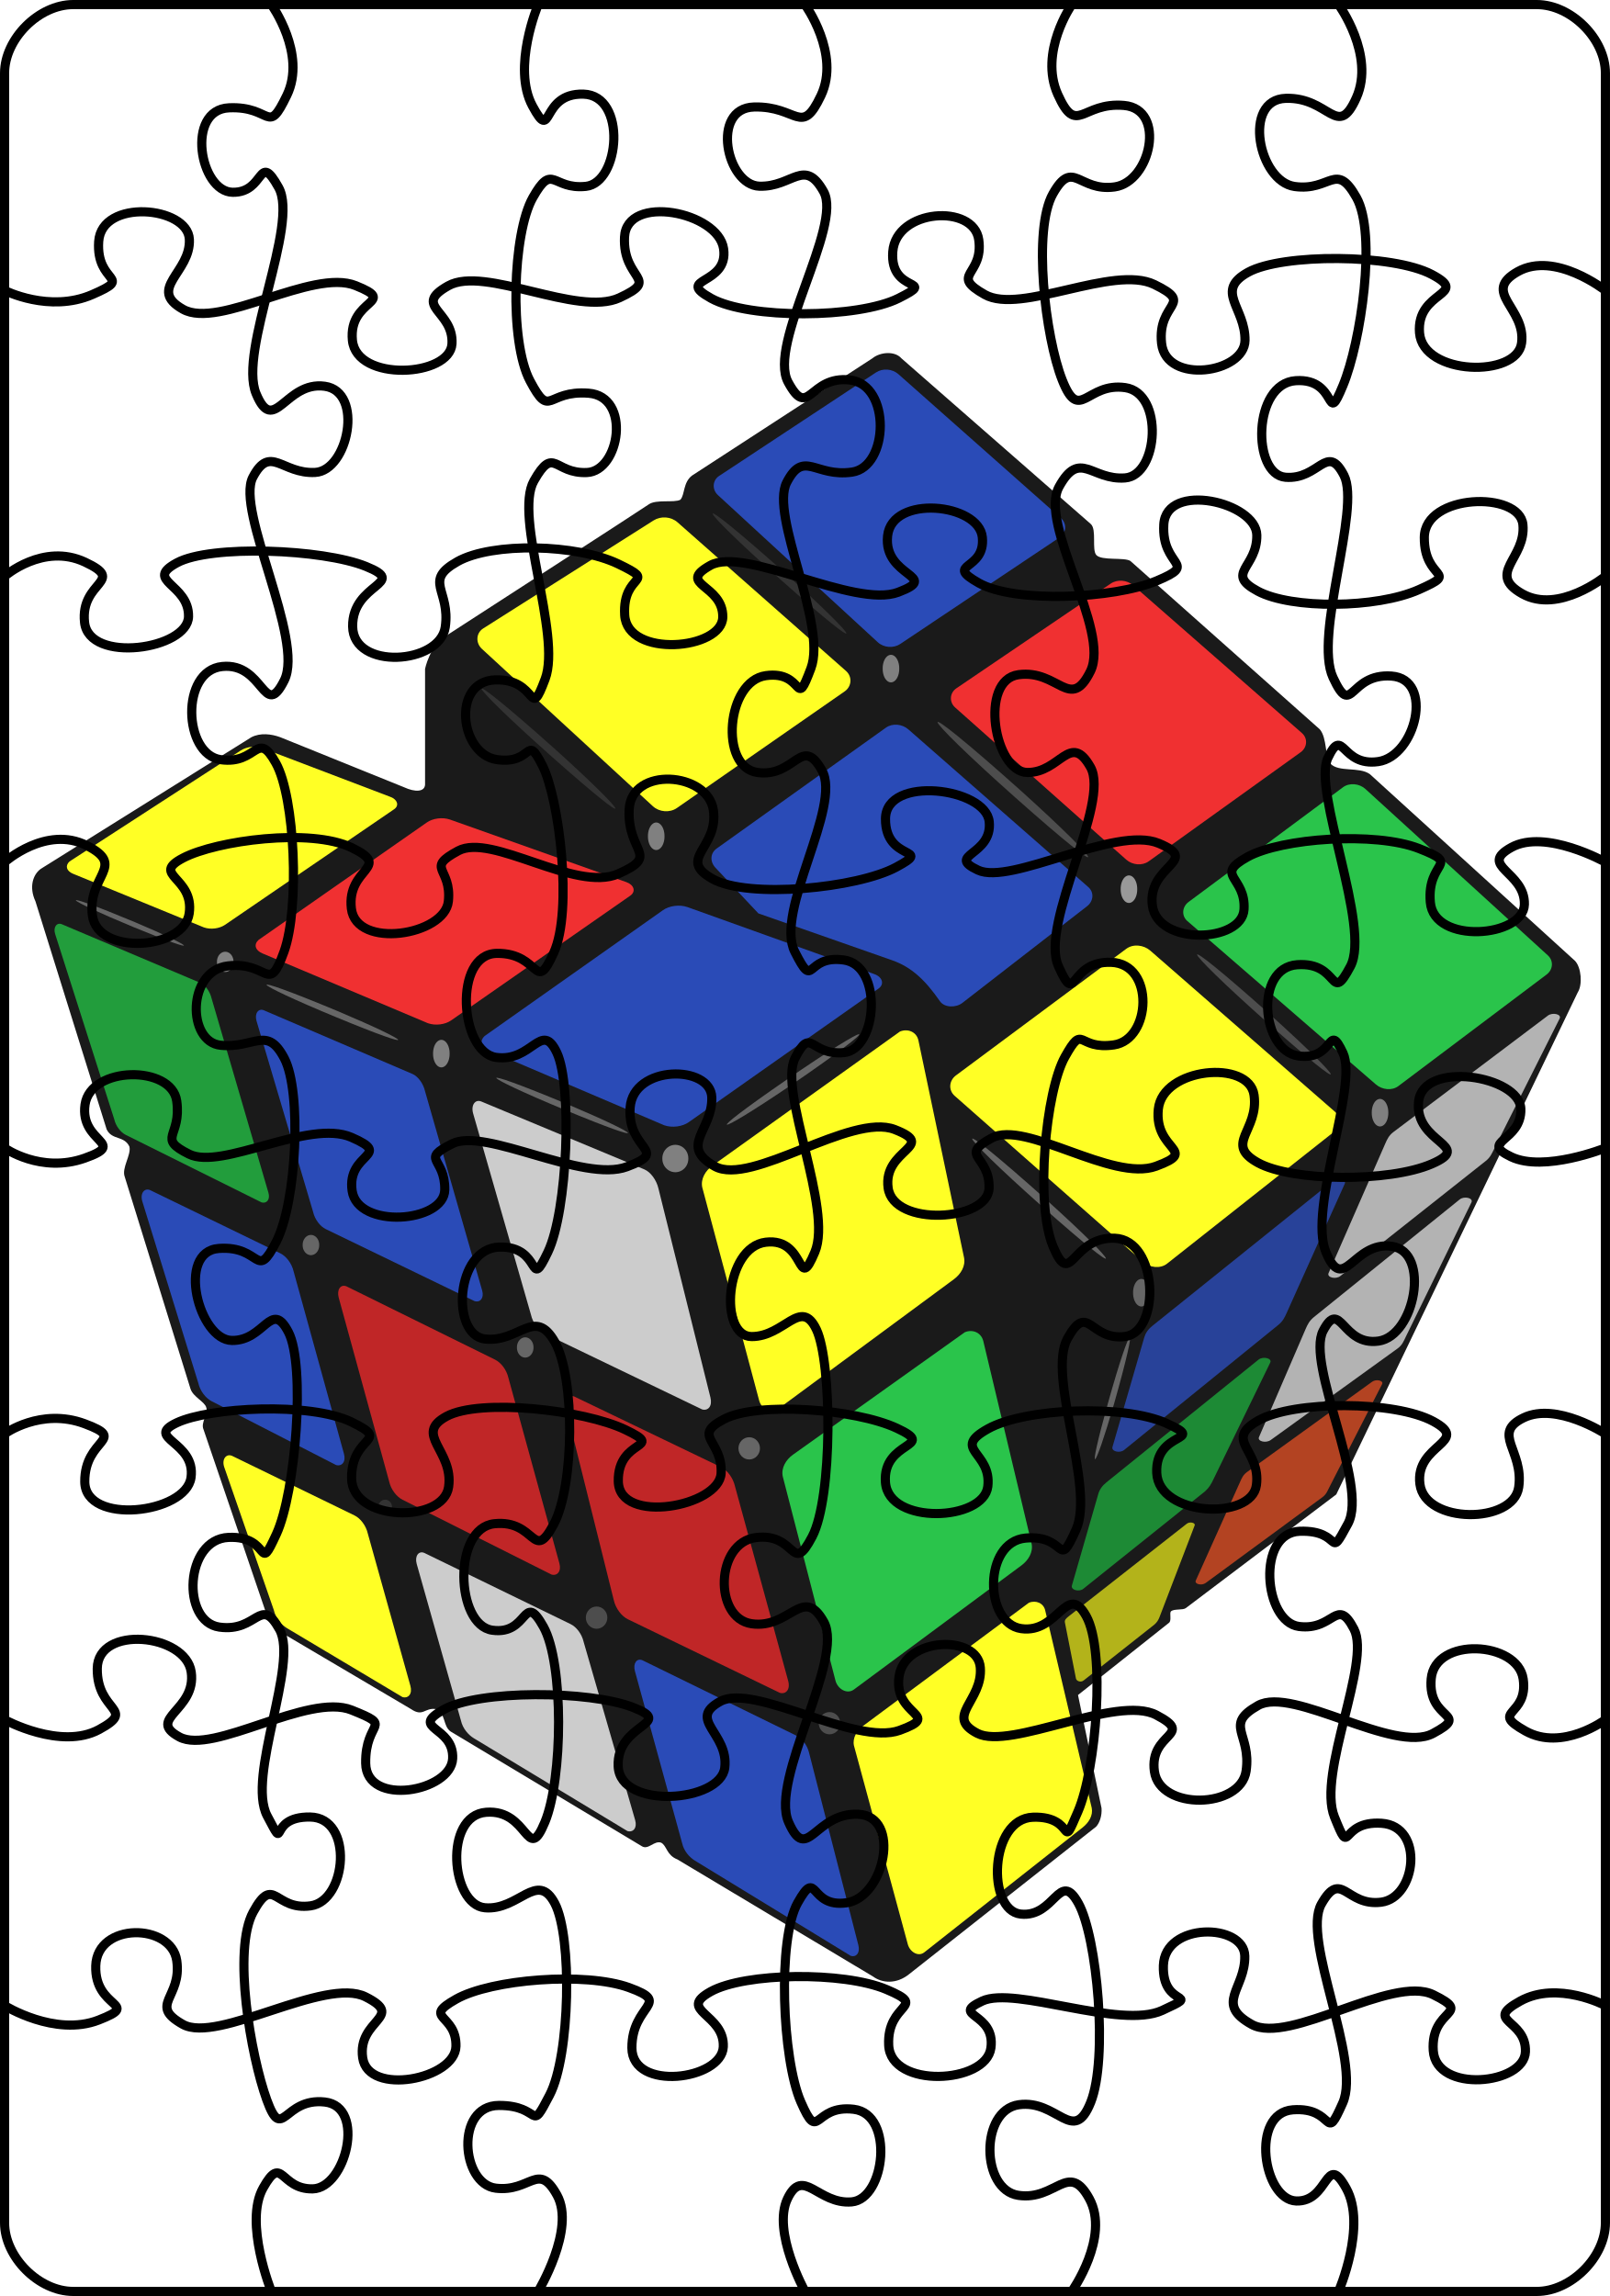
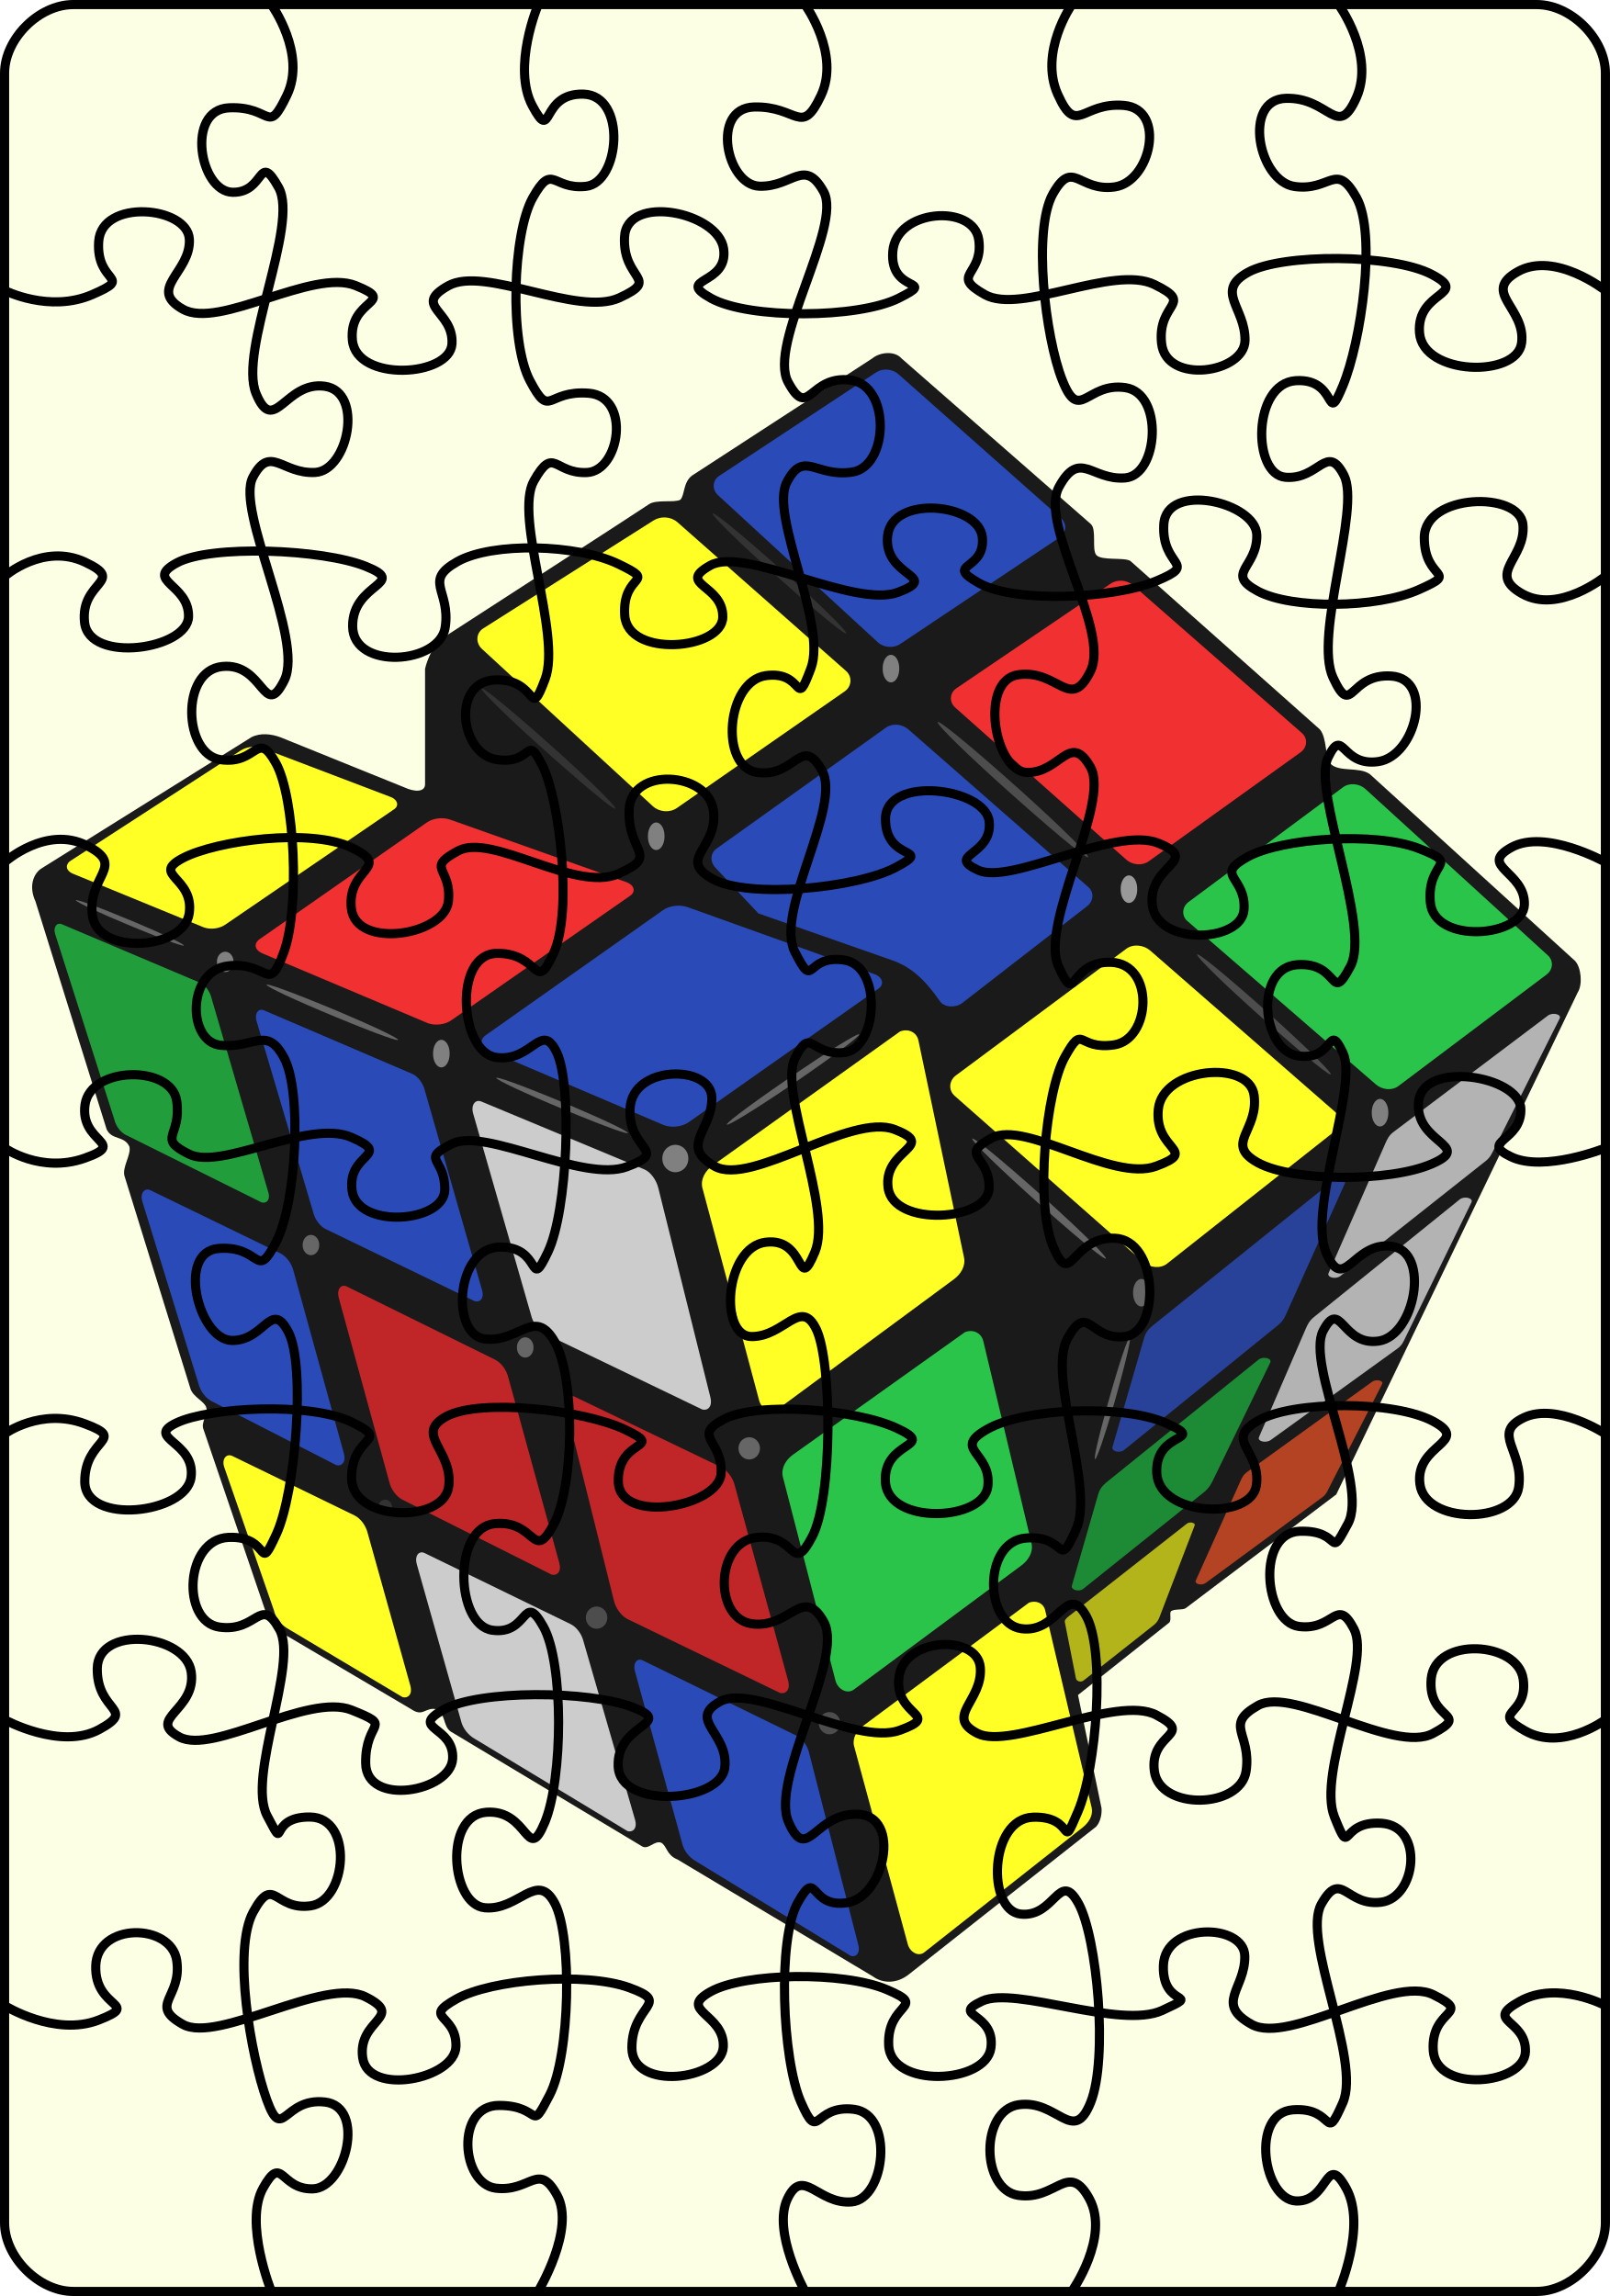
<svg xmlns="http://www.w3.org/2000/svg" id="svg2" viewBox="0 0 324.207 462.363" version="1.1" width="85.78mm" height="122.334mm">
  <defs id="defs25" />
-   <g id="layer1" transform="translate(-5.588717,-2.76695)">
+   <g id="layer1" transform="translate(-5.588717,-2.76695)" style="display:inline">
+     <path id="path4531" style="display:inline;fill:#fdffe4;fill-opacity:1;stroke:#000000;stroke-width:0;stroke-miterlimit:4;stroke-dasharray:none" d="m 6.497,17.736 c 0,-6.903 6.903,-13.806 13.806,-13.806 h 294.527 c 6.903,0 13.806,6.903 13.806,13.806 V 450.323 c 0,6.903 -6.903,13.806 -13.806,13.806 H 20.302 c -6.903,0 -13.806,-6.903 -13.806,-13.806 V 17.736" />
    <path d="m 91.184,160.767 v -23.31 c 0,0 0.922,-4.495 3.964,-6.481 3.042,-1.986 39.584,-25.576 41.082,-26.641 1.498,-1.065 5.127,-0.266 6.359,-0.932 0.928,-0.964 0.524,-3.524 2.384,-4.887 L 181.272,74.918 c 1.501,-1.242 4.465,-1.55 5.832,0.002 l 38.153,33.383 c 1.214,1.116 0.15,5.179 1.1,6.234 1.066,1.187 5.624,0.411 6.853,1.19 l 38.151,33.911 c 1.505,1.764 1.014,5.657 2.119,6.889 1.674,1.816 5.745,0.573 7.952,2.124 l 41.333,37.621 c 1.241,1.321 1.551,4.772 0.529,6.359 l -48.618,101.084 -30.311,22.895 c -0.587,0.433 -2.327,0.111 -2.952,0.62 -0.408,0.365 0.185,1.861 -0.431,2.34 l -18.313,14.536 4.737,22.775 c 0.115,1.485 -0.367,2.971 -1.09,3.739 l -37.626,29.676 c -2.582,2.095 -5.46,1.855 -7.324,0.479 l -39.354,-23.553 c -2.244,-0.885 -2.108,-2.746 -3.285,-3.381 -1.41,-0.485 -2.577,1.514 -3.867,0.729 L 96.342,351.461 c -1.615,-1.113 -0.909,-3.663 -3.021,-4.528 -2.237,-0.319 -2.535,1.665 -4.972,0 L 62.037,331.405 c -0.943,-0.462 -2.126,-1.76 -2.65,-3.18 l -12.82,-37.608 c -0.605,-1.353 0.984,-3.166 0.56,-4.4 -0.282,-1.174 -2.659,-2.128 -3.181,-3.781 L 30.712,239.762 c -0.691,-1.788 1.369,-4.452 0.928,-6.115 -1.068,-2.237 -3.511,-1.222 -4.578,-3.459 L 12.724,184.269 c -1.333,-2.873 -0.505,-5.402 1.09,-6.544 l 42.394,-26.497 c 1.811,-0.932 4.019,-0.665 5.83,0 l 24.907,10.069 c 2.211,1.02 4.157,0.977 4.24,-0.531 z" fill="#1a1a1a" id="path2" style="stroke-width:5.506" />
    <path d="m 211.311,162.129 c 17.175,15.517 18.97,19.228 -1.189,1.31 -20.159,-17.918 -22.21,-22.247 1.189,-1.31 z" fill="#4d4d4d" id="path4" style="stroke-width:5.506" />
    <path d="m 139.4,171.172 a 1.667,2.708 0 1 0 -3.333,0 1.667,2.708 0 1 0 3.333,0" fill="#808080" id="path6" style="stroke-width:5.506" />
    <path d="m 234.593,181.83 a 1.667,2.708 0 1 0 -3.333,0 1.667,2.708 0 1 0 3.333,0" fill="#999999" id="path8" style="stroke-width:5.506" />
    <path d="m 261.674,207.372 c 15.24,13.769 16.833,17.062 -1.056,1.163 -17.888,-15.9 -19.708,-19.741 1.056,-1.163 z" fill="#4d4d4d" id="path10" style="stroke-width:5.506" />
    <path d="m 285.156,226.837 a 1.667,2.708 0 1 0 -3.333,0 1.667,2.708 0 1 0 3.333,0" fill="#808080" id="path12" style="stroke-width:5.506" />
    <path d="m 237.094,263.092 a 1.667,2.708 0 1 0 -3.333,0 1.667,2.708 0 1 0 3.333,0" fill="#666666" id="path14" style="stroke-width:5.506" />
    <path d="m 216.387,244.461 c 15.24,13.768 16.833,17.062 -1.055,1.163 -17.888,-15.899 -19.708,-19.741 1.055,-1.163 z" fill="#666666" id="path16" style="stroke-width:5.506" />
    <path d="m 186.67,137.408 a 1.667,2.708 0 1 0 -3.333,0 1.667,2.708 0 1 0 3.333,0" fill="#808080" id="path18" style="stroke-width:5.506" />
    <path d="m 164.129,118.585 c 15.24,13.768 16.833,17.062 -1.055,1.163 -17.888,-15.9 -19.708,-19.741 1.055,-1.163 z" fill="#333333" id="path20" style="stroke-width:5.506" />
    <path d="m 117.609,153.848 c 15.24,13.769 16.833,17.062 -1.055,1.163 -17.888,-15.9 -19.708,-19.741 1.055,-1.163 z" fill="#333333" id="path22" style="stroke-width:5.506" />
    <path d="m 144.2,236.068 a 2.618,2.708 0 1 0 -5.235,0 2.618,2.708 0 1 0 5.235,0" fill="#808080" id="path24" style="stroke-width:5.506" />
    <path d="m 96.13,214.941 a 1.667,2.708 0 1 0 -3.333,0 1.667,2.708 0 1 0 3.333,0" fill="#808080" id="path26" style="stroke-width:5.506" />
    <path d="m 52.612,196.465 a 1.667,1.99 0 1 0 -3.333,0 1.667,1.99 0 1 0 3.333,0" fill="#808080" id="path28" style="stroke-width:5.506" />
    <path d="m 69.869,253.49 a 1.667,1.99 0 1 0 -3.333,0 1.667,1.99 0 1 0 3.333,0" fill="#666666" id="path30" style="stroke-width:5.506" />
    <path d="m 158.625,294.433 a 2.165,2.24 0 1 0 -4.33,0 2.165,2.24 0 1 0 4.33,0" fill="#666666" id="path32" style="stroke-width:5.506" />
    <path d="m 174.793,349.78 a 2.165,2.24 0 1 0 -4.33,0 2.165,2.24 0 1 0 4.33,0" fill="#4d4d4d" id="path34" style="stroke-width:5.506" />
    <path d="m 127.89,328.522 a 2.165,2.24 0 1 0 -4.33,0 2.165,2.24 0 1 0 4.33,0" fill="#4d4d4d" id="path36" style="stroke-width:5.506" />
    <path d="m 84.526,306.186 a 1.367,1.415 0 1 0 -2.735,0 1.367,1.415 0 1 0 2.735,0" fill="#333333" id="path38" style="stroke-width:5.506" />
    <path d="m 113.02,274.116 a 1.667,1.99 0 1 0 -3.333,0 1.667,1.99 0 1 0 3.333,0" fill="#666666" id="path40" style="stroke-width:5.506" />
    <path d="m 120.042,225.217 c 15.036,6.358 17.092,8.415 -0.489,1.148 -17.581,-7.267 -19.949,-9.676 0.489,-1.148 z" fill="#666666" id="path42" style="stroke-width:5.506" />
    <path d="m 73.77,206.458 c 15.036,6.358 17.092,8.415 -0.489,1.148 -17.581,-7.266 -19.949,-9.676 0.489,-1.148 z" fill="#666666" id="path44" style="stroke-width:5.506" />
    <path d="m 32.779,188.479 c 12.345,5.221 14.032,6.909 -0.402,0.943 -14.434,-5.966 -16.378,-7.944 0.402,-0.943 z" fill="#666666" id="path46" style="stroke-width:5.506" />
    <path d="m 102.895,129.316 34.296,-21.739 c 1.469,-0.932 3.509,-0.798 4.828,0.365 l 33.921,29.931 c 1.319,1.164 1.166,3.133 -0.259,4.124 l -33.794,23.491 c -1.422,0.988 -3.535,0.825 -4.828,-0.365 l -34.423,-31.682 c -1.294,-1.192 -1.21,-3.192 0.259,-4.123 z" fill="#ffff25" id="path48" style="stroke-width:5.506" />
    <path d="M 150.399,98.611 181.983,77.773 c 1.358,-0.896 3.286,-0.749 4.518,0.342 l 32.734,29 c 1.231,1.09 1.105,2.957 -0.243,3.858 l -32.116,21.476 c -1.344,0.899 -3.308,0.772 -4.517,-0.342 l -32.203,-29.639 c -1.21,-1.114 -1.116,-2.962 0.243,-3.858 z" fill="#2a4bb7" id="path50" style="stroke-width:5.506" />
    <path d="m 198.17,141.379 31.084,-21.087 c 1.347,-0.914 3.28,-0.741 4.517,0.342 l 33.985,29.752 c 1.237,1.082 1.074,2.913 -0.243,3.858 l -30.615,21.976 c -1.313,0.942 -3.29,0.749 -4.517,-0.342 l -34.453,-30.64 c -1.229,-1.092 -1.105,-2.944 0.242,-3.858 z" fill="#f03031" id="path52" style="stroke-width:5.506" />
    <path d="m 244.941,184.396 31.084,-23.089 c 1.308,-0.971 3.305,-0.764 4.518,0.342 l 36.735,33.506 c 1.213,1.106 1.048,2.886 -0.243,3.858 l -29.865,22.475 c -1.288,0.969 -3.278,0.733 -4.517,-0.342 l -37.955,-32.892 c -1.239,-1.074 -1.065,-2.886 0.243,-3.858 z" fill="#2ac44b" id="path54" style="stroke-width:5.506" />
    <path d="m 149.9,173.643 34.085,-24.339 c 1.325,-0.946 3.282,-0.74 4.518,0.342 l 36.236,31.753 c 1.235,1.082 1.034,2.867 -0.243,3.858 l -25.114,19.475 c -1.272,0.987 -3.581,1.003 -4.517,-0.342 -2.962,-4.25 -5.704,-6.873 -9.635,-8.25 l -26.925,-9.435 -8.647,-9.203 c -1.124,-1.197 -1.082,-2.912 0.243,-3.858 z" fill="#2a4bb7" id="path56" style="stroke-width:5.506" />
    <path d="m 198.097,219.325 34.296,-25.491 c 1.396,-1.038 3.504,-0.789 4.829,0.365 l 37.172,32.433 c 1.325,1.155 1.1,3.05 -0.259,4.124 l -33.545,26.492 c -1.355,1.07 -3.512,0.796 -4.828,-0.366 l -37.924,-33.433 c -1.319,-1.163 -1.137,-3.086 0.259,-4.124 z" fill="#ffff25" id="path58" style="stroke-width:5.506" />
    <path d="m 276.386,241.146 -11.712,26.049 c -0.398,0.887 -0.766,1.648 -1.661,2.375 l -31.046,25.185 c -0.896,0.727 -2.617,0.289 -2.359,-0.597 l 6.394,-22.034 c 0.256,-0.883 0.763,-1.653 1.661,-2.375 l 36.363,-29.2 c 0.9,-0.722 2.758,-0.29 2.359,0.597 z" fill="#284299" id="path60" style="stroke-width:5.506" />
    <path d="m 319.656,207.881 -13.212,26.3 c -0.444,0.882 -0.755,1.657 -1.662,2.375 l -29.296,23.182 c -0.907,0.718 -2.745,0.284 -2.359,-0.597 l 11.397,-26.035 c 0.385,-0.878 0.735,-1.677 1.661,-2.375 l 31.112,-23.448 c 0.928,-0.699 2.802,-0.286 2.359,0.597 z" fill="#b3b3b3" id="path62" style="stroke-width:5.506" />
    <path d="m 301.898,244.898 -13.214,27.05 c -0.432,0.883 -0.713,1.69 -1.662,2.375 l -25.543,18.431 c -0.949,0.686 -2.74,0.285 -2.359,-0.597 l 9.395,-21.784 c 0.38,-0.88 0.766,-1.652 1.662,-2.375 l 29.361,-23.697 c 0.896,-0.724 2.79,-0.287 2.359,0.596 z" fill="#b3b3b3" id="path64" style="stroke-width:5.506" />
    <path d="m 261.38,277.162 -11.461,23.549 c -0.431,0.884 -0.821,1.612 -1.662,2.375 l -24.464,19.587 c -0.841,0.763 -2.601,0.287 -2.359,-0.596 l 5.313,-18.437 c 0.254,-0.88 0.767,-1.654 1.662,-2.375 l 30.612,-24.698 c 0.898,-0.723 2.79,-0.287 2.359,0.597 z" fill="#1d8a35" id="path66" style="stroke-width:5.506" />
    <path d="m 283.9,281.511 -10.624,20.769 c -0.379,0.741 -0.607,1.417 -1.399,1.999 l -23.502,17.266 c -0.792,0.582 -2.318,0.238 -1.985,-0.502 l 8.91,-19.837 c 0.332,-0.739 0.602,-1.425 1.399,-1.999 l 25.215,-18.198 c 0.797,-0.575 2.365,-0.24 1.986,0.502 z" fill="#b34322" id="path68" style="stroke-width:5.506" />
    <path d="m 246.145,309.997 -7.057,18.405 c -0.226,0.589 -0.509,1.088 -1.098,1.57 l -14.176,11.191 c -0.589,0.482 -1.454,0.143 -1.56,-0.394 l -2.223,-11.262 c -0.106,-0.535 0.234,-0.816 0.821,-1.294 l 23.733,-18.609 c 0.599,-0.47 1.822,-0.192 1.56,0.394 z" fill="#b3b31a" id="path70" style="stroke-width:5.506" />
    <path d="m 229.943,285.409 c -4.03,13.941 -5.735,15.999 -1.186,-0.279 4.549,-16.279 6.552,-18.656 1.186,0.279 z" fill="#666666" id="path72" style="stroke-width:5.506" />
    <path d="m 162.175,286.573 35.486,-26.182 c 1.4,-1.033 2.409,-2.664 2.055,-4.385 l -9.181,-43.71 c -0.36,-1.719 -2.115,-2.457 -3.719,-1.801 l -37.755,27.003 c -1.401,1.003 -2.42,2.667 -2.055,4.385 l 11.449,42.889 c 0.446,1.698 2.32,2.834 3.719,1.801 z" fill="#ffff25" id="path74" style="stroke-width:5.506" />
    <path d="m 177.548,342.998 33.72,-24.983 c 1.398,-1.035 2.409,-2.664 2.055,-4.385 l -9.722,-40.784 c -0.406,-1.706 -2.116,-2.457 -3.719,-1.801 l -34.612,24.662 c -1.398,0.996 -2.419,2.667 -2.055,4.385 l 10.613,41.106 c 0.439,1.696 2.32,2.834 3.719,1.8 z" fill="#2ac44b" id="path76" style="stroke-width:5.506" />
    <path d="m 191.709,395.928 31.889,-25.145 c 1.223,-0.964 2.147,-2.404 1.831,-3.957 l -9.345,-39.67 c -0.296,-1.556 -1.886,-2.217 -3.315,-1.625 l -33.389,24.8 c -1.234,0.916 -2.156,2.407 -1.831,3.957 l 10.846,40.014 c 0.414,1.524 2.092,2.589 3.314,1.625 z" fill="#ffff25" id="path78" style="stroke-width:5.506" />
    <path d="m 182.483,201.853 -38.211,26.899 c -1.265,0.891 -3.307,1.182 -4.936,0.617 l -35.328,-15.068 c -1.551,-0.662 -1.896,-1.925 -0.812,-2.918 l 35.9,-25.33 c 1.253,-0.883 3.314,-1.188 4.936,-0.617 l 37.639,13.499 c 1.615,0.58 2.076,2.027 0.812,2.918 z" fill="#2a4bb7" id="path80" style="stroke-width:5.506" />
    <path d="m 132.503,183.137 -36.066,25.114 c -1.193,0.832 -3.122,1.103 -4.659,0.576 l -33.345,-14.068 c -1.464,-0.618 -1.79,-1.797 -0.766,-2.724 l 33.884,-23.649 c 1.182,-0.825 3.128,-1.109 4.659,-0.576 l 35.526,12.603 c 1.524,0.541 1.96,1.892 0.767,2.724 z" fill="#f03031" id="path82" style="stroke-width:5.506" />
    <path d="m 84.943,165.736 -34.044,23.27 c -1.097,0.75 -2.843,1.004 -4.243,0.524 L 20.293,178.721 c -1.343,-0.55 -1.63,-1.636 -0.698,-2.48 L 54.055,153.904 c 1.114,-0.722 2.848,-1.01 4.242,-0.525 l 25.948,9.877 c 1.364,0.52 1.795,1.73 0.698,2.48 z" fill="#ffff25" id="path84" style="stroke-width:5.506" />
    <path d="m 102.548,224.6 32.801,13.658 c 1.247,0.52 2.448,2.145 2.838,3.874 l 10.462,42.049 c 0.43,1.726 -0.447,2.756 -1.679,2.409 l -31.629,-15.226 c -1.231,-0.592 -2.455,-2.147 -2.837,-3.873 l -11.635,-40.481 c -0.493,-1.716 0.431,-2.958 1.679,-2.409 z" fill="#cccccc" id="path86" style="stroke-width:5.506" />
    <path d="m 121.261,284.01 29.495,14.189 c 1.247,0.6 2.448,2.145 2.837,3.874 l 10.712,39.184 c 0.471,1.724 -0.446,2.757 -1.678,2.409 L 132.019,328.847 c -1.232,-0.597 -2.455,-2.147 -2.837,-3.873 l -9.599,-38.555 c -0.429,-1.723 0.432,-2.958 1.679,-2.409 z" fill="#c02627" id="path88" style="stroke-width:5.506" />
    <path d="m 134.959,337.109 31.003,15.18 c 1.127,0.552 2.212,1.938 2.565,3.501 l 9.908,38.672 c 0.4,1.558 -0.403,2.491 -1.517,2.178 l -31.397,-19.184 c -1.1,-0.673 -2.219,-1.94 -2.565,-3.501 l -9.513,-34.668 c -0.426,-1.552 0.39,-2.674 1.517,-2.177 z" fill="#2a4bb7" id="path90" style="stroke-width:5.506" />
    <path d="m 58.755,206.228 29.88,12.805 c 1.116,0.478 2.191,1.919 2.54,3.467 l 11.504,40.139 c 0.442,1.541 -0.4,2.467 -1.502,2.156 L 71.177,250.275 c -1.1,-0.533 -2.197,-1.921 -2.539,-3.466 L 57.252,208.384 c -0.455,-1.536 0.386,-2.648 1.502,-2.156 z" fill="#2a4bb7" id="path92" style="stroke-width:5.506" />
    <path d="m 18.066,188.897 27.818,11.776 c 1.019,0.431 1.998,1.751 2.317,3.163 l 11.437,39.101 c 0.411,1.405 -0.364,2.252 -1.371,1.968 L 30.905,231.302 c -1.002,-0.498 -2.005,-1.753 -2.317,-3.163 L 16.695,190.864 c -0.445,-1.396 0.352,-2.415 1.371,-1.967 z" fill="#229d3c" id="path94" style="stroke-width:5.506" />
    <path d="m 75.383,261.818 29.903,14.754 c 1.177,0.581 2.31,2.024 2.679,3.656 l 10.264,37.342 c 0.448,1.627 -0.421,2.602 -1.585,2.274 L 86.638,304.778 c -1.162,-0.584 -2.317,-2.026 -2.679,-3.657 L 73.798,264.092 c -0.445,-1.622 0.407,-2.792 1.585,-2.274 z" fill="#c02627" id="path96" style="stroke-width:5.506" />
    <path d="m 35.837,242.436 26.203,12.725 c 1.177,0.571 2.31,2.024 2.679,3.656 l 10.13,36.7 c 0.45,1.627 -0.421,2.602 -1.585,2.274 L 48.2,284.938 c -1.159,-0.595 -2.318,-2.027 -2.679,-3.657 L 34.251,244.71 c -0.497,-1.615 0.408,-2.793 1.585,-2.274 z" fill="#2a4bb7" id="path98" style="stroke-width:5.506" />
    <path d="m 91.045,315.496 29.461,14.339 c 1.146,0.558 2.249,1.971 2.608,3.56 l 10.376,35.898 c 0.457,1.581 -0.41,2.533 -1.543,2.214 l -30.924,-18.686 c -1.122,-0.678 -2.257,-1.972 -2.608,-3.56 l -8.913,-31.551 c -0.445,-1.577 0.397,-2.719 1.543,-2.214 z" fill="#cccccc" id="path100" style="stroke-width:5.506" />
    <path d="m 52.331,295.949 24.645,11.991 c 1.177,0.573 2.31,2.024 2.679,3.656 l 8.573,30.652 c 0.455,1.625 -0.421,2.602 -1.585,2.274 l -23.233,-13.859 c -1.15,-0.687 -2.317,-2.026 -2.679,-3.657 L 50.745,298.223 c -0.555,-1.602 0.408,-2.793 1.585,-2.274 z" fill="#ffff25" id="path102" style="stroke-width:5.506" />
    <path d="m 164.674,221.429 c -15.177,10.278 -18.371,10.958 -0.783,-1.163 17.588,-12.12 21.304,-12.88 0.783,1.163 z" fill="#666666" id="path104" style="stroke-width:5.506" />
-     <g id="g3130" style="stroke:#000000;stroke-width:4" transform="matrix(0.460521,0,0,0.460521,6.644231,73.32337)">
+     <g id="g3130" style="display:inline;stroke:#000000;stroke-width:4" transform="matrix(0.460521,0,0,0.460521,6.644231,73.32337)">
      <g id="g4190" style="stroke:#000000;stroke-width:4" transform="translate(22.047,176.18)">
        <g id="g4513" style="stroke:#000000;stroke-width:4" transform="translate(-22.339,-327.39)">
          <g id="g4515" style="stroke:#000000;stroke-width:4">
            <path id="XDiv1" style="fill:none;stroke:#000000;stroke-width:4" d="m 583.33,0 c 0,0 16.069,22.064 7.786,40.684 -8.282,18.62 -11.708,-0.225 -30.846,0.315 -19.138,0.54 -11.943,36.352 3.832,38.549 15.774,2.196 18.022,-11.199 27.012,4.771 8.989,15.97 1.978,63.346 -5.875,82.26 -7.853,18.913 -1.772,-3.341 -20.637,-2.115 -18.865,1.226 -19.179,41.032 -4.493,42.234 14.686,1.202 18.107,-15.321 25.568,-0.836 7.46,14.484 -13.338,70.058 -4.786,88.408 8.552,18.35 6.73,-1.956 25.541,-0.642 18.811,1.314 10.614,35.019 -5.753,37.399 -16.367,2.381 -15.21,-15.961 -22.039,-1.593 -6.83,14.369 18.959,74.052 9.85,91.146 -9.11,17.094 -4.455,-2.048 -23.26,-0.724 -18.804,1.324 -15.715,37.541 0.417,39.869 16.132,2.328 12.843,-15.633 19.602,-1.267 6.759,14.366 -15.319,68.177 -7.457,87.085 7.862,18.908 11.911,-4.964 28.837,-2.551 16.926,2.412 10.177,39.142 -5.841,41.434 -16.018,2.292 -16.566,-19.065 -24.216,-4.51 -7.649,14.554 19.966,67.459 10.84,84.367 -9.126,16.908 -1.883,2.704 -21.007,3.306 -19.123,0.601 -15.801,39.657 -0.408,41.634 15.392,1.977 16.498,-13.366 24.065,1.155 7.566,14.521 -16.2,63.137 -8.548,82.146 7.652,19.009 1.742,1.516 20.597,2.759 18.855,1.243 15.252,32.525 -0.147,34.507 -15.4,1.982 -17.373,-14.734 -26.156,0.801 -8.783,15.535 17.617,68.334 9.341,86.96 -8.275,18.626 -3.043,1.651 -21.811,3.029 -18.768,1.378 -13.004,39.307 1.429,39.87 14.432,0.563 12.783,-21.993 21.89,-5.543 9.11,16.44 -3.33,45.08 -3.33,45.08" />
            <path id="XDiv2" style="fill:none;stroke:#000000;stroke-width:4" d="m 466.67,0 c 0,0 -14.485,20.783 -6.117,39.326 8.368,18.543 10.384,3.165 28.964,4.78 18.58,1.615 11.687,33.425 -4.108,35.63 -15.795,2.206 -18.149,-12.65 -26.995,2.998 -8.847,15.648 -3.452,62.481 4.104,81.528 7.556,19.047 10.568,0.828 27.51,3.24 16.942,2.411 14.589,38.345 -0.063,39.486 -14.652,1.141 -19.733,-12.678 -28.847,3.831 -9.114,16.509 22.538,62.776 13.699,80.706 -8.84,17.93 -13.993,-0.823 -31.438,1.501 -17.445,2.324 -10.535,42.611 3.836,42.762 14.37,0.151 18.763,-17.999 27.612,-2.348 8.849,15.651 -22.319,68.431 -14.018,87.035 8.301,18.604 4.032,-2.391 23.121,-1.669 19.089,0.722 17.458,33.742 1.157,36.11 -16.301,2.368 -12.973,-9.873 -21.41,5.217 -8.437,15.089 -13.128,64.19 -5.159,83.038 7.968,18.847 7.822,-4.457 26.906,-3.718 19.084,0.738 20.086,40.925 4.601,42.964 -15.485,2.039 -16.14,-15.483 -25.225,0.839 -9.085,16.323 12.109,65.137 3.716,83.656 -8.393,18.52 -3.589,1.971 -22.09,3.67 -18.501,1.699 -18.122,37.23 -1.895,39.582 16.227,2.352 19.922,-20.655 28.428,-5.494 8.506,15.162 4.5,66.732 -3.605,85.49 -8.105,18.758 -0.486,1.872 -19.61,2.471 -19.124,0.599 -20.358,40.789 -5.407,42.366 14.951,1.577 16.904,-19.701 25.203,-4.743 8.298,14.958 13.006,68.023 5.389,87.046 -7.618,19.023 -14.487,-1.345 -31.457,1.064 -16.97,2.409 -16.607,37.23 -0.141,39.625 16.466,2.396 21.889,-15.275 31.018,1.494 9.12,16.76 -7.68,40.51 -7.68,40.51" />
            <path id="XDiv3" style="fill:none;stroke:#000000;stroke-width:4" d="m 350,0 c 0,0 15.628,21.56 6.984,39.795 -8.644,18.235 -10.091,4.511 -29.241,4.994 -19.15,0.482 -12.051,34.213 2.352,34.636 14.403,0.423 19.648,-12.681 28.051,2.374 8.403,15.055 -24.642,66.551 -15.512,83.338 9.13,16.787 9.14,-3.095 27.072,-0.969 17.932,2.126 17.004,37.951 0.871,40.278 -16.132,2.328 -21.061,-10.001 -28.559,4.495 -7.498,14.497 17.78,62.174 10.57,81.322 -7.21,19.147 -2.452,0.809 -19.693,3.182 -17.241,2.373 -20.384,39.917 -3.784,42.327 16.599,2.41 19.373,-16.702 28.279,-0.935 8.906,15.767 -20.795,61.651 -11.847,79.353 8.948,17.702 4.125,1.225 21.401,3.59 17.277,2.366 14.845,39.112 0.038,40.505 -14.807,1.392 -14.117,-11.917 -21.378,2.511 -7.261,14.429 16.661,65.845 8.714,84.706 -7.947,18.86 -3.545,-6.446 -21.454,-4.308 -17.909,2.138 -20.588,41.191 -6.221,41.261 14.367,0.07 21.59,-17.406 28.371,-3.04 6.781,14.367 7.203,73.265 -1.874,90.552 -9.076,17.287 -6.696,-1.814 -24.517,0.368 -17.821,2.182 -18.606,35.284 -1.962,37.696 16.644,2.413 22.489,-17.095 31.566,-0.816 9.077,16.28 -23.63,68.864 -15.417,87.541 8.213,18.677 11.301,-4.158 30.384,-3.417 19.083,0.741 11.653,36.296 -4.975,38.708 -16.628,2.412 -12.448,-15.879 -21.388,-0.036 -8.939,15.842 -6.82,68.367 1.343,87.082 8.164,18.715 5.257,1.115 23.155,3.259 17.898,2.144 13.753,39.282 -0.94,40.497 -14.693,1.215 -21.25,-15.722 -28.059,-1.354 -6.81,14.35 7.67,40.49 7.67,40.49" />
            <path id="XDiv4" style="fill:none;stroke:#000000;stroke-width:4" d="m 233.33,0 c 0,0 -11.622,27.445 -2.496,44.345 9.127,16.9 3.127,-5.71 22.269,-5.185 19.142,0.524 15.979,38.808 1.07,40.335 -14.909,1.527 -14.361,-10.692 -23.188,4.918 -8.826,15.611 -10.349,62.885 -1.253,80.064 9.097,17.18 6.95,4.015 25.665,5.465 18.715,1.45 13.666,34.081 -0.777,34.687 -14.443,0.606 -14.308,-12.015 -23.17,3.662 -8.862,15.677 12.162,67.468 4.935,86.612 -7.228,19.144 -2.79,-0.268 -21.894,0.405 -19.104,0.673 -15.437,32.502 0.75,34.844 16.187,2.342 12.499,-11.948 19.901,2.518 7.402,14.466 13.406,63.501 4.985,81.993 -8.421,18.492 -5.68,-0.014 -24.867,0.228 -19.187,0.241 -16.233,43.248 -0.368,45.484 15.865,2.236 19.864,-16.388 26.614,-2.022 6.75,14.366 4.762,68.957 -3.926,87.133 -8.688,18.176 -2.2,-2.792 -21.315,-2.162 -19.116,0.63 -21.191,38.545 -6.174,40.196 15.017,1.651 21.748,-14.216 30.567,1.381 8.819,15.597 8.55,62.741 -0.57,79.737 -9.12,16.996 -7.604,-2.224 -25.903,-0.343 -18.299,1.882 -16.998,44.259 -0.942,46.564 16.056,2.305 13.349,-17.591 22.358,-1.564 9.009,16.027 8.519,66.594 0.656,85.502 -7.863,18.908 -6.966,-5.774 -25.68,-4.322 -18.714,1.452 -15.363,40.397 -0.582,41.751 14.781,1.354 22.932,-16.477 30.601,-1.914 7.669,14.563 6.783,66.435 -2.269,83.825 -9.052,17.39 -2.995,4.482 -22.193,4.535 -19.198,0.054 -16.492,34.378 -1.32,36.181 15.173,1.803 18.567,-11.832 26.763,3.042 8.2,14.85 -8.25,42.08 -8.25,42.08" />
            <path id="XDiv5" style="fill:none;stroke:#000000;stroke-width:4" d="m 116.67,0 c 0,0 15.514,21.546 6.779,39.652 -8.735,18.106 -6.251,4.652 -25.298,5.495 -19.047,0.843 -12.827,36.665 1.554,36.933 14.381,0.268 11.056,-18.356 20.135,-2.067 9.079,16.289 -17.711,71.201 -9.858,90.115 7.853,18.913 12.795,-5.604 30.017,-3.228 17.222,2.376 10.265,36.944 -4.218,37.687 -14.483,0.744 -19.616,-12.417 -27.229,2.122 -7.613,14.54 22.66,71.03 13.75,88.82 -8.91,17.789 -8.849,-7.95 -27.156,-6.075 -18.307,1.875 -16.955,38.369 -0.696,40.728 16.259,2.359 15.797,-13.532 24.179,1.503 8.382,15.035 10.471,63.301 3.555,82.492 -6.915,19.191 -6.635,4.065 -24.534,6.208 -17.899,2.143 -17.901,33.293 -3.082,34.701 14.819,1.409 20.14,-8.831 27.767,5.715 7.627,14.545 5.46,62.736 -3.563,80.229 -9.023,17.493 -6.256,1.568 -25.059,2.893 -18.803,1.326 -8.713,40.003 5.664,40.232 14.377,0.228 17.199,-18.164 24.74,-3.652 7.541,14.512 3.232,69.94 -5.269,88.348 -8.501,18.408 -1.895,0.583 -20.942,1.427 -19.047,0.844 -20.733,36.798 -4.011,39.214 16.722,2.416 17.894,-14.068 26.311,1.001 8.416,15.068 -14.458,64.394 -5.361,81.569 9.098,17.174 -0.438,0.25 18.749,0.492 19.187,0.242 16.084,36.609 0.249,38.832 -15.835,2.223 -15.98,-14.014 -25.107,2.657 -9.127,16.672 -1.051,62.978 5.909,82.164 6.96,19.186 7.257,-1.044 25.382,0.966 18.126,2.009 9.124,37.664 -5.263,37.979 -14.386,0.315 -13.219,-15.545 -21.707,-0.403 -8.49,15.15 3.61,45.26 3.61,45.26" />
          </g>
          <g id="g4522" style="stroke:#000000;stroke-width:4">
            <path id="YDiv1" style="fill:none;stroke:#000000;stroke-width:4" d="m 0,125 c 0,0 19.59,9.949 38.328,1.815 18.737,-8.134 1.557,-4.386 2.828,-23.224 1.271,-18.837 38.916,-15.435 39.646,-0.956 0.73,14.479 -18.701,21.624 -2.8,30.587 15.901,8.963 56.49,-17.971 75.505,-10.333 19.015,7.637 -3.192,5.489 -1.411,23.905 1.781,18.416 42.735,16.033 43.54,1.529 0.806,-14.504 -17.609,-16.356 -1.64,-25.344 15.969,-8.989 56.465,13.731 74.875,5.232 18.411,-8.499 1.307,-7.518 2.213,-26.541 0.905,-19.023 40.984,-11.069 43.32,5.096 2.336,16.164 -21.873,12.594 -5.415,21.702 16.458,9.108 64.224,8.859 81.982,-0.065 17.758,-8.924 -3.981,-1.565 -2.591,-20.324 1.39,-18.759 35.374,-21.093 37.598,-5.258 2.223,15.835 -13.105,15.092 2.66,23.997 15.765,8.905 56.057,-13.184 74.112,-4.417 18.055,8.767 1.185,7.632 3.179,25.779 1.995,18.147 36.277,13.04 36.475,-1.334 0.198,-14.374 -13.472,-21.622 1.397,-29.811 14.869,-8.19 63.162,-8.111 80.298,0.992 17.136,9.104 -6.902,6.875 -5.383,25.537 1.519,18.662 42.663,19.787 44.632,4.404 1.97,-15.382 -17.823,-22.161 -1.605,-31.223 16.2,-9.06 38.24,8.26 38.24,8.26" />
            <path id="YDiv2" style="fill:none;stroke:#000000;stroke-width:4" d="m 0,250 c 0,0 16.896,-14.79 35.186,-6.189 18.291,8.601 -2.163,8.12 -0.214,26.331 1.949,18.211 45.197,11.824 45.466,-2.556 0.269,-14.381 -19.793,-15.502 -5.072,-23.476 14.721,-7.974 63.633,-6.094 82.638,1.569 19.004,7.663 -6.054,7.087 -5.806,26.274 0.249,19.186 38.122,16.607 40.495,0.284 2.373,-16.323 -9.851,-20.136 5.347,-28.674 15.198,-8.538 52.174,-7.694 70.287,1.036 18.113,8.73 1.731,3.404 2.828,22.339 1.097,18.936 42.698,15.261 42.895,0.887 0.196,-14.374 -20.592,-14.093 -5.453,-22.578 15.139,-8.485 63.035,18.98 82.173,11.725 19.138,-7.255 -6.605,-6.442 -4.652,-24.649 1.952,-18.207 39.954,-14.244 41.427,0.623 1.473,14.867 -17.146,11.164 -1.523,19.998 15.623,8.834 58.886,6.977 77.761,-0.945 18.875,-7.922 2.007,-5.707 3.111,-24.64 1.103,-18.932 40.42,-9.754 40.671,4.625 0.251,14.379 -14.213,16.66 0.443,24.521 14.656,7.861 51.787,7.631 70.405,-0.655 18.618,-8.285 2.278,-3.653 2.398,-22.849 0.121,-19.196 41.669,-20.415 43.112,-5.571 1.443,14.844 -16.186,21.262 -0.257,30.236 15.94,8.97 36.35,-7.67 36.35,-7.67" />
            <path id="YDiv3" style="fill:none;stroke:#000000;stroke-width:4" d="m 0,375 c 0,0 18.198,-16.233 35.881,-7.278 17.683,8.956 0.231,13.095 2.526,30.632 2.296,17.537 40.032,15.101 42.325,-0.918 2.293,-16.02 -17.158,-16.695 -2.634,-24.27 14.525,-7.575 55.772,-13.238 73.792,-4.449 18.02,8.789 -2.35,8.598 -0.248,26.573 2.102,17.975 40.882,11.73 42.42,-3.188 1.538,-14.918 -10.394,-14.124 4.297,-22.048 14.691,-7.925 51.27,18.279 69.947,10.065 18.676,-8.214 3.942,-9.025 4.802,-28.065 0.861,-19.041 34.403,-16.527 36.819,0.189 2.416,16.716 -16.119,21.17 -0.435,30.035 15.684,8.866 63.3,4.08 80.304,-5.039 17.004,-9.12 -4.699,-1.989 -4.595,-21.186 0.104,-19.197 43.848,-13.629 45.356,1.265 1.508,14.894 -19.279,14.401 -4.913,21.173 14.366,6.771 60.068,-19.581 78.987,-11.74 18.919,7.841 -4.972,9.429 -2.745,27.148 2.228,17.719 39.146,16.375 40.083,1.821 0.937,-14.555 -13.423,-14.731 1.506,-22.995 14.93,-8.264 55.881,-11.133 74.967,-3.689 19.086,7.444 3.383,4.925 4.995,23.508 1.612,18.583 40.77,15.346 41.14,0.952 0.37,-14.394 -20.536,-16.759 -5.662,-24.954 14.87,-8.19 41.08,6.46 41.08,6.46" />
            <path id="YDiv4" style="fill:none;stroke:#000000;stroke-width:4" d="m 0,500 c 0,0 15.829,11.23 35.027,4.444 19.198,-6.785 -2.253,-6.51 0.16,-23.428 2.413,-16.917 37.869,-17.388 40.089,-1.561 2.22,15.827 -9.007,16.064 5.402,23.23 14.409,7.166 52.254,-15.497 70.982,-7.351 18.729,8.146 -2.104,6.57 0.312,23.377 2.417,16.807 40.243,13.987 40.508,-0.393 0.265,-14.38 -11.139,-12.938 3.288,-20.192 14.427,-7.254 57.208,17.234 76.365,10.074 19.157,-7.159 0.083,-7.013 1.403,-25.82 1.321,-18.806 35.314,-18.877 35.71,-4.478 0.396,14.398 -14.558,21.154 1.31,30.104 15.868,8.95 59.603,-23.526 78.69,-16.085 19.087,7.441 -5.28,8.455 -2.887,25.569 2.394,17.113 43.629,14.555 44.128,0.137 0.499,-14.418 -13.62,-13.947 1.129,-21.965 14.749,-8.018 52.728,19.373 71.9,12.303 19.173,-7.07 -0.869,-6.562 0.979,-24.901 1.848,-18.339 39.716,-21.86 41.866,-6.182 2.149,15.678 -13.261,21.26 1.683,29.542 14.944,8.282 57.361,8.662 76.085,0.51 18.724,-8.152 -7.702,-8.868 -5.825,-27.173 1.877,-18.305 44.197,-11.333 44.71,3.088 0.513,14.421 -18.584,14.148 -4.213,21.017 14.35,6.87 41.18,-3.86 41.18,-3.86" />
            <path id="YDiv5" style="fill:none;stroke:#000000;stroke-width:4" d="m 0,625 c 0,0 15.872,-11.576 35.031,-4.425 19.159,7.152 -0.074,6.146 0.037,25.342 0.111,19.196 44.232,14.046 46.46,-1.801 2.228,-15.846 -20.639,-17.132 -6.271,-23.944 14.368,-6.813 58.332,-9.149 76.387,-0.381 18.055,8.767 -0.032,5.365 0.093,24.56 0.124,19.196 40.15,19.836 42.429,3.858 2.279,-15.977 -15.554,-22.982 -0.875,-30.884 14.679,-7.902 60.032,-2.86 78.161,5.861 18.128,8.72 -3.419,3.384 -3.087,22.56 0.332,19.176 44.125,11.055 44.95,-3.456 0.825,-14.511 -13.15,-16.199 1.373,-23.77 14.523,-7.571 57.111,-4.545 75.46,4.008 18.349,8.553 -6.436,5.069 -4.96,23.765 1.477,18.695 42.935,16.904 44.755,1.713 1.819,-15.192 -16.249,-16.136 0.098,-25.226 16.346,-9.09 59.513,-10.802 78.017,-2.394 18.504,8.409 -5.083,2.656 -4.249,21.707 0.834,19.051 41.484,20.932 43.579,5.355 2.095,-15.577 -14.594,-19.564 0.87,-28.302 15.464,-8.738 59.631,-8.734 76.467,0.395 16.836,9.129 -8.121,9.877 -5.835,27.444 2.286,17.567 40.868,17.489 43.194,1.363 2.326,-16.126 -12.146,-23.545 2.225,-30.416 14.38,-6.87 35.7,7.07 35.7,7.07" />
            <path id="YDiv6" style="fill:none;stroke:#000000;stroke-width:4" d="m 0,750 c 0,0 24.533,13.422 41.33,4.293 16.797,-9.13 -0.998,-7.46 -0.8,-26.651 0.198,-19.191 38.665,-15.277 41.082,1.494 2.417,16.771 -19.914,20.396 -5.177,28.396 14.737,8 56.294,-19.402 75.307,-11.759 19.013,7.643 5.865,4.11 6.157,23.291 0.292,19.181 37.322,12.425 38.033,-2.047 0.711,-14.473 -19.343,-12.744 -3.955,-21.431 15.389,-8.687 63.653,-8.415 82.75,-1.008 19.097,7.407 -7.299,6.794 -6.41,25.824 0.889,19.03 44.791,15.758 46.601,0.576 1.81,-15.181 -16.672,-20.972 -1.915,-29.003 14.757,-8.031 59.206,19.643 78.391,12.666 19.185,-6.976 -2.609,-5.918 -0.292,-23.386 2.317,-17.468 34.422,-18.706 35.559,-4.056 1.137,14.65 -15.761,21.293 -1.273,28.766 14.488,7.473 60.888,-17.087 78.234,-8.024 17.346,9.063 -3.219,7.488 -0.835,24.665 2.384,17.177 37.693,16.385 40.098,-0.163 2.405,-16.548 -9.965,-20.121 5.247,-28.671 15.212,-8.55 59.434,21.354 76.468,12.237 17.034,-9.117 -2.439,-5.335 -0.784,-23.878 1.655,-18.543 37.818,-16.535 40.227,0.05 2.409,16.585 -15.171,13.717 0.984,22.764 16.14,9.05 34.96,-4.94 34.96,-4.94" />
            <path id="YDiv7" style="fill:none;stroke:#000000;stroke-width:4" d="m 0,875 c 0,0 22.064,13.78 41.147,6.326 19.083,-7.454 -1.878,-4.588 -1.279,-23.711 0.599,-19.124 33.025,-18.717 35.416,-2.287 2.391,16.43 -12.62,19.281 2.658,27.886 15.278,8.605 62.141,-20.95 79.901,-12.027 17.76,8.923 -3.662,9.782 -1.248,26.669 2.414,16.887 40.441,9.353 40.779,-5.036 0.338,-14.389 -15.213,-12.008 0.12,-20.655 15.333,-8.647 56.395,-11.976 75.582,-5.024 19.187,6.952 1.163,7.172 1.231,26.37 0.068,19.198 39.272,14.025 39.966,-0.442 0.694,-14.468 -20.501,-15.835 -5.508,-24.171 14.992,-8.336 58.056,-8.904 76.895,-0.922 18.839,7.982 0.024,5.345 0.94,24.364 0.915,19.019 42.517,16.952 44.687,1.233 2.17,-15.719 -18.168,-13.81 -3.802,-20.539 14.366,-6.729 60.337,12.591 78.734,4.08 18.397,-8.511 -0.121,-0.497 0.495,-19.616 0.616,-19.119 35.299,-18.557 35.593,-4.173 0.293,14.384 -13.368,20.826 3.042,29.927 16.41,9.101 61.439,-21.826 79.388,-12.996 17.949,8.829 -1.27,5.582 -0.019,24.432 1.251,18.85 39.845,14.903 40.31,0.492 0.47,-14.41 -18.72,-13.02 -2.3,-22.13 16.42,-9.1 37.28,1.95 37.28,1.95" />
          </g>
-           <path id="path4531" style="fill:none;stroke:#000000;stroke-width:4" d="M 0,30 C 0,15 15,0 30,0 h 640 c 15,0 30,15 30,30 v 940 c 0,15 -15,30 -30,30 H 30 C 15,1000 0,985 0,970 V 30" />
+           <path id="path900" style="display:inline;fill:none;stroke:#000000;stroke-width:4" d="M 0,30 C 0,15 15,0 30,0 h 640 c 15,0 30,15 30,30 v 940 c 0,15 -15,30 -30,30 H 30 C 15,1000 0,985 0,970 V 30" />
        </g>
      </g>
    </g>
  </g>
</svg>
